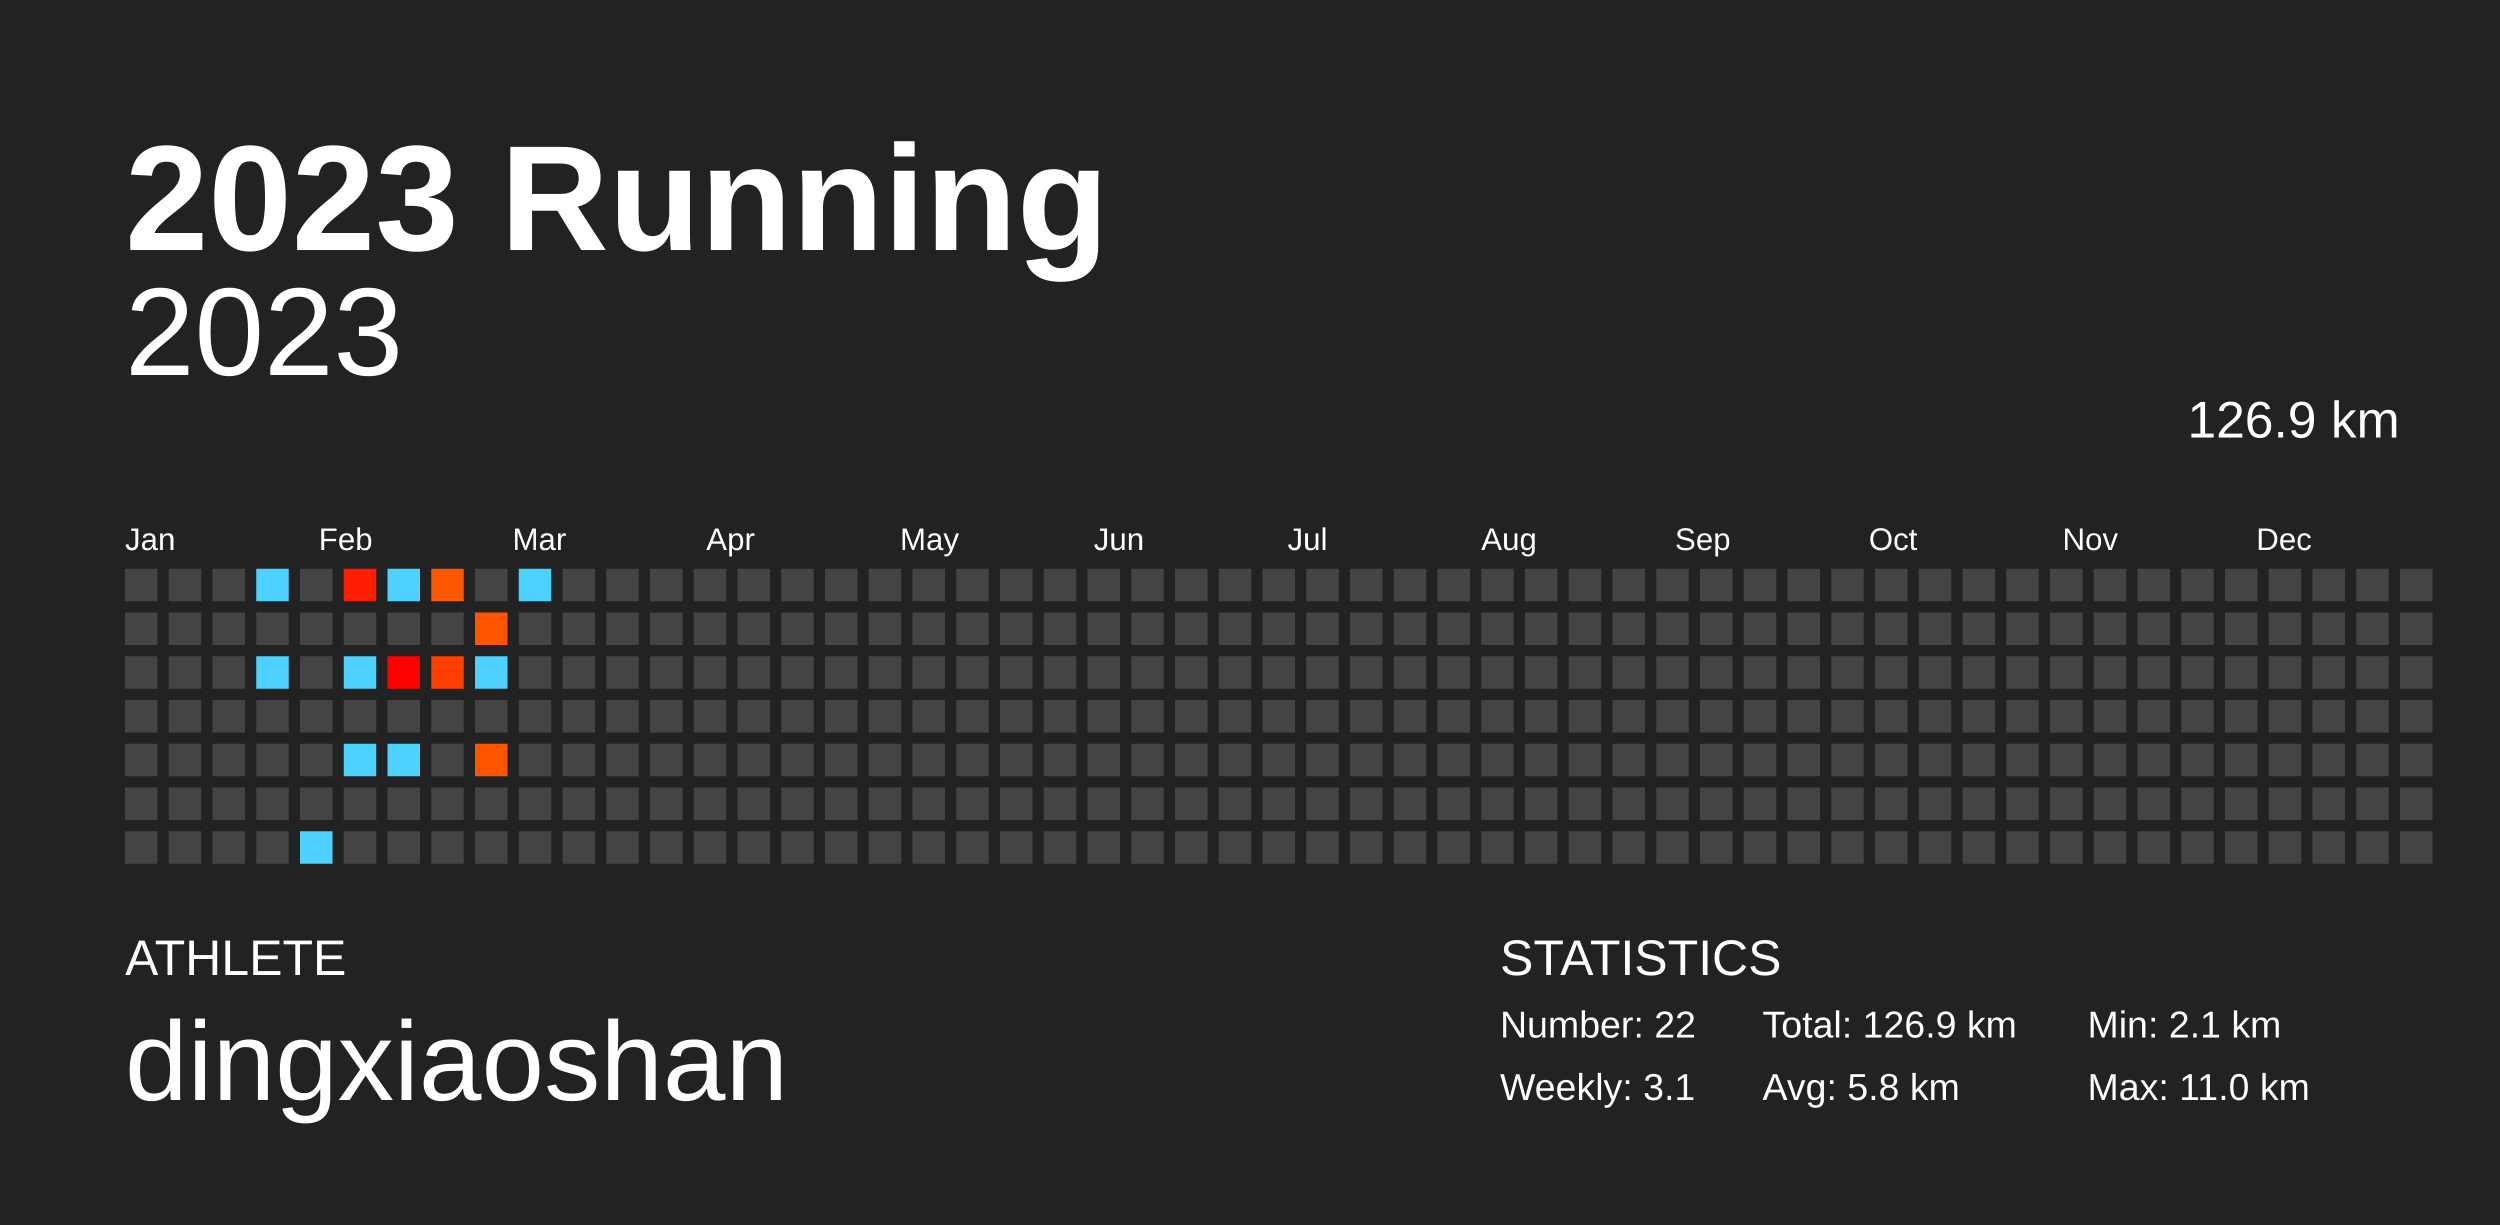
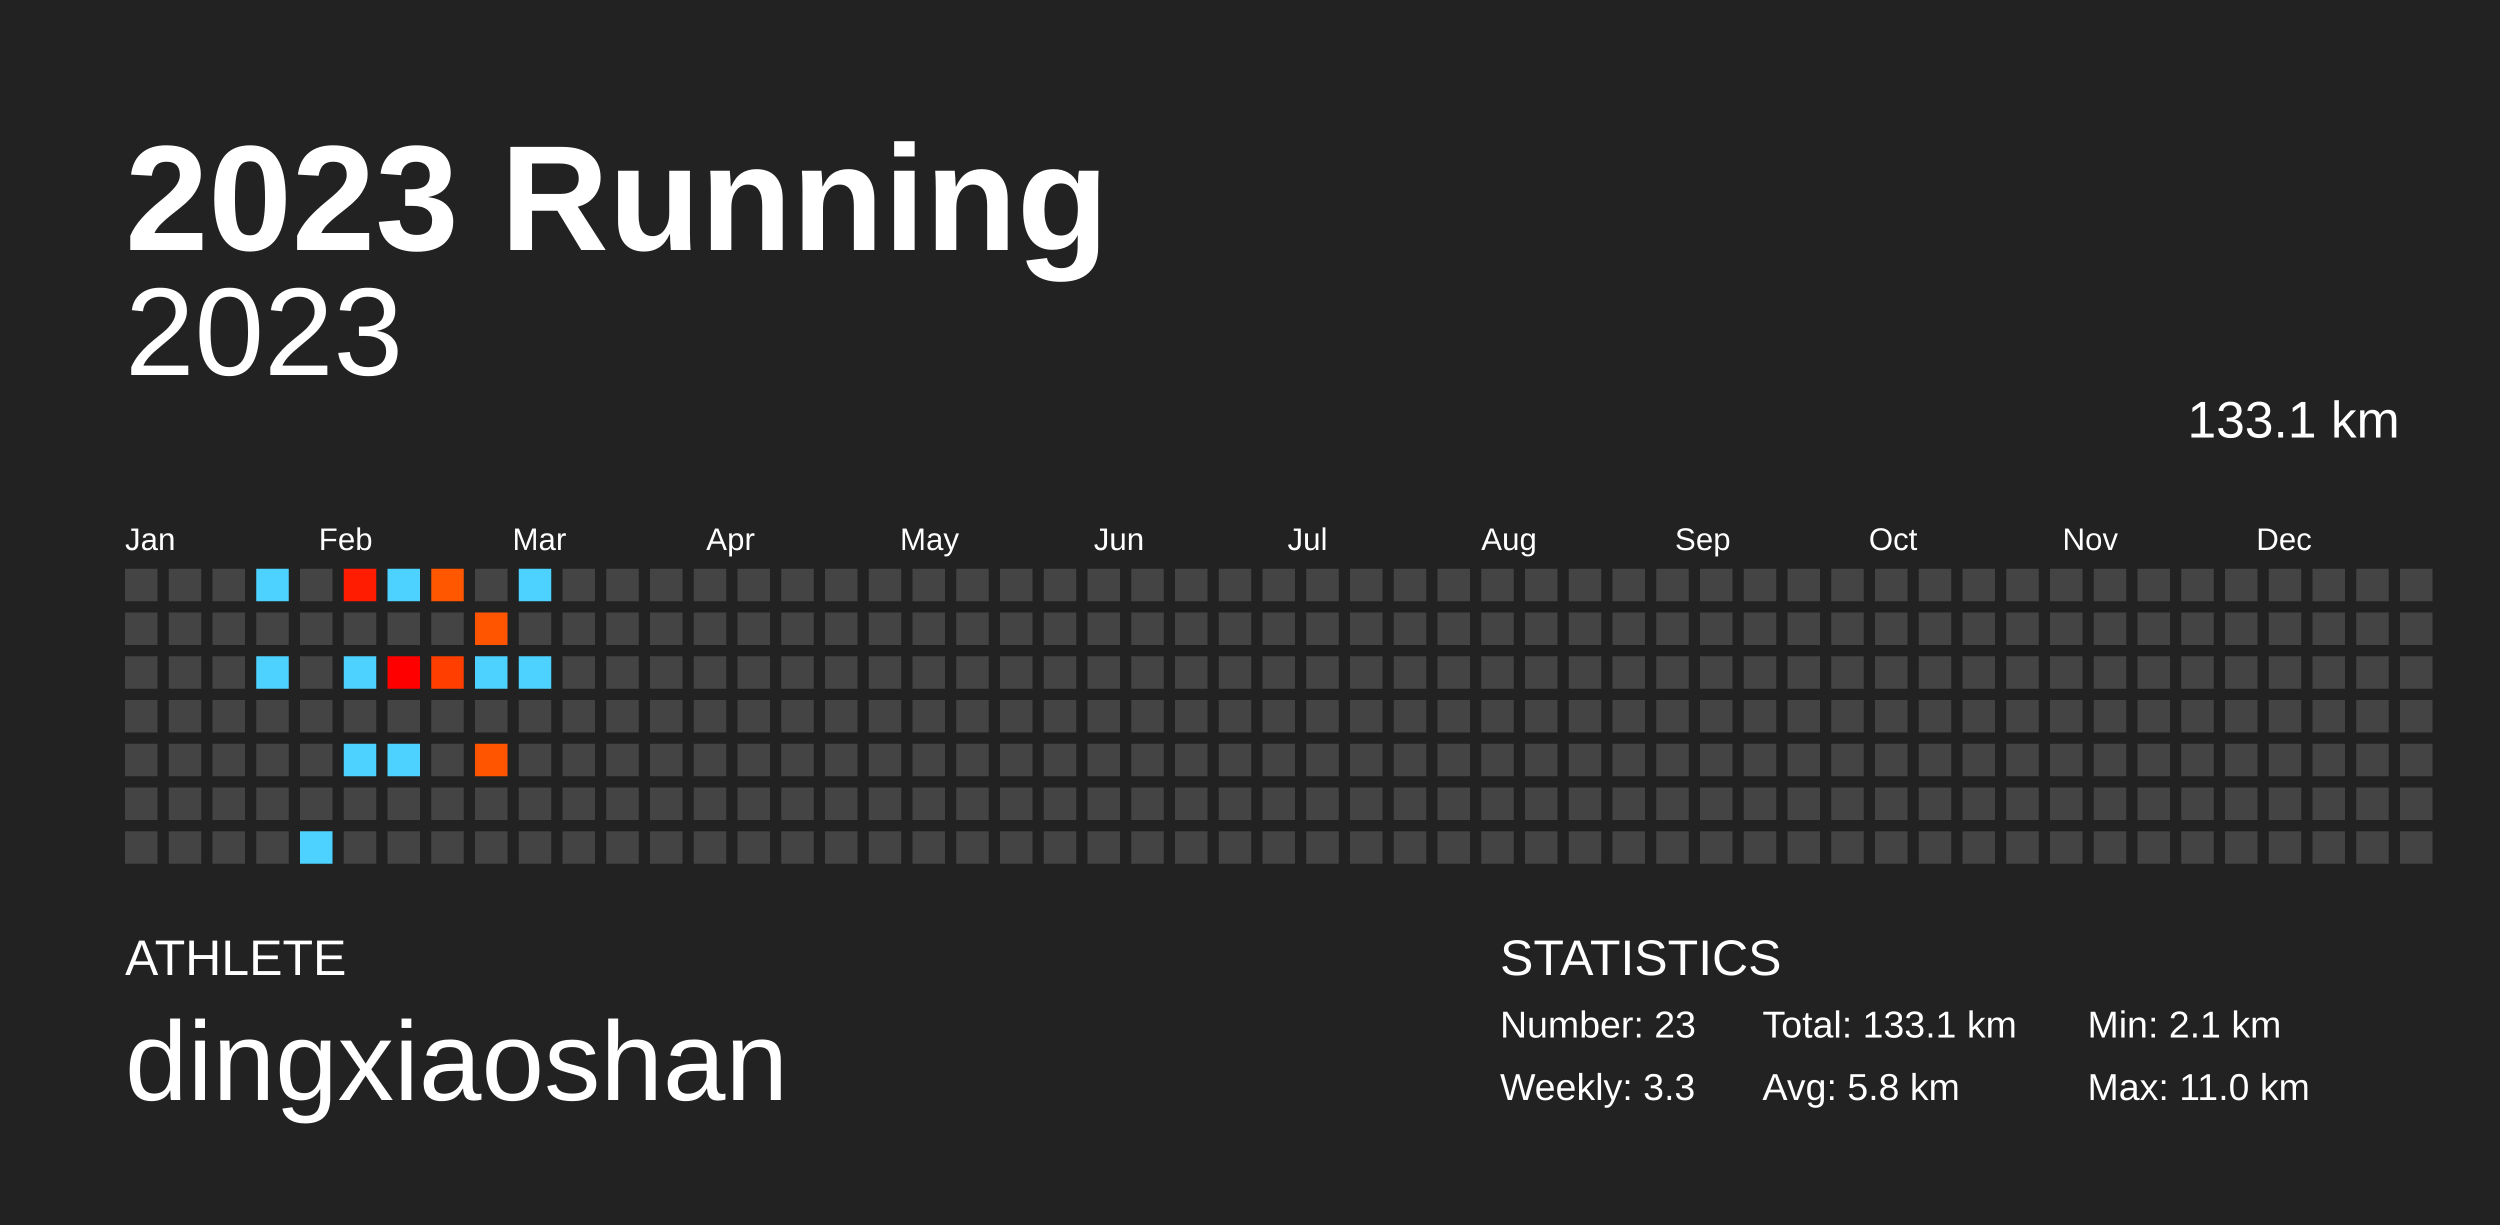
<svg xmlns="http://www.w3.org/2000/svg" baseProfile="full" height="98mm" version="1.1" viewBox="0,0,200,98" width="200mm">
  <defs />
  <rect fill="#222222" height="98" width="200" x="0" y="0" />
  <text fill="#FFFFFF" style="font-size:12px; font-family:Arial; font-weight:bold;" x="10" y="20">2023 Running</text>
  <text fill="#FFFFFF" style="font-size:4px; font-family:Arial" x="10" y="78">ATHLETE</text>
  <text fill="#FFFFFF" style="font-size:9px; font-family:Arial" x="10" y="88">dingxiaoshan</text>
  <text fill="#FFFFFF" style="font-size:4px; font-family:Arial" x="120" y="78">STATISTICS</text>
-   <text fill="#FFFFFF" style="font-size:3px; font-family:Arial" x="120" y="83">Number: 22</text>
-   <text fill="#FFFFFF" style="font-size:3px; font-family:Arial" x="120" y="88">Weekly: 3.1</text>
-   <text fill="#FFFFFF" style="font-size:3px; font-family:Arial" x="141" y="83">Total: 126.9 km</text>
+   <text fill="#FFFFFF" style="font-size:3px; font-family:Arial" x="120" y="83">Number: 23</text>
+   <text fill="#FFFFFF" style="font-size:3px; font-family:Arial" x="120" y="88">Weekly: 3.3</text>
+   <text fill="#FFFFFF" style="font-size:3px; font-family:Arial" x="141" y="83">Total: 133.1 km</text>
  <text fill="#FFFFFF" style="font-size:3px; font-family:Arial" x="141" y="88">Avg: 5.8 km</text>
  <text fill="#FFFFFF" style="font-size:3px; font-family:Arial" x="167" y="83">Min: 2.1 km</text>
  <text fill="#FFFFFF" style="font-size:3px; font-family:Arial" x="167" y="88">Max: 11.0 km</text>
  <text alignment-baseline="hanging" fill="#FFFFFF" style="font-size:10.0px; font-family:Arial;" x="10" y="30">2023</text>
-   <text alignment-baseline="hanging" fill="#FFFFFF" style="font-size:4.125px; font-family:Arial;" x="175" y="35">126.9 km</text>
+   <text alignment-baseline="hanging" fill="#FFFFFF" style="font-size:4.125px; font-family:Arial;" x="175" y="35">133.1 km</text>
  <text fill="#FFFFFF" style="font-size:2.5px; font-family:Arial" x="10.0" y="44">Jan</text>
  <text fill="#FFFFFF" style="font-size:2.5px; font-family:Arial" x="25.5" y="44">Feb</text>
  <text fill="#FFFFFF" style="font-size:2.5px; font-family:Arial" x="41.0" y="44">Mar</text>
  <text fill="#FFFFFF" style="font-size:2.5px; font-family:Arial" x="56.5" y="44">Apr</text>
  <text fill="#FFFFFF" style="font-size:2.5px; font-family:Arial" x="72.0" y="44">May</text>
  <text fill="#FFFFFF" style="font-size:2.5px; font-family:Arial" x="87.5" y="44">Jun</text>
  <text fill="#FFFFFF" style="font-size:2.5px; font-family:Arial" x="103.0" y="44">Jul</text>
  <text fill="#FFFFFF" style="font-size:2.5px; font-family:Arial" x="118.5" y="44">Aug</text>
  <text fill="#FFFFFF" style="font-size:2.5px; font-family:Arial" x="134.0" y="44">Sep</text>
  <text fill="#FFFFFF" style="font-size:2.5px; font-family:Arial" x="149.5" y="44">Oct</text>
  <text fill="#FFFFFF" style="font-size:2.5px; font-family:Arial" x="165.0" y="44">Nov</text>
  <text fill="#FFFFFF" style="font-size:2.5px; font-family:Arial" x="180.5" y="44">Dec</text>
  <rect fill="#444444" height="2.6" width="2.6" x="10.0" y="45.5" />
  <rect fill="#444444" height="2.6" width="2.6" x="10.0" y="49.0" />
  <rect fill="#444444" height="2.6" width="2.6" x="10.0" y="52.5" />
  <rect fill="#444444" height="2.6" width="2.6" x="10.0" y="56.0" />
  <rect fill="#444444" height="2.6" width="2.6" x="10.0" y="59.5" />
  <rect fill="#444444" height="2.6" width="2.6" x="10.0" y="63.0" />
  <rect fill="#444444" height="2.6" width="2.6" x="10.0" y="66.5" />
  <rect fill="#444444" height="2.6" width="2.6" x="13.5" y="45.5" />
  <rect fill="#444444" height="2.6" width="2.6" x="13.5" y="49.0" />
  <rect fill="#444444" height="2.6" width="2.6" x="13.5" y="52.5" />
  <rect fill="#444444" height="2.6" width="2.6" x="13.5" y="56.0" />
  <rect fill="#444444" height="2.6" width="2.6" x="13.5" y="59.5" />
  <rect fill="#444444" height="2.6" width="2.6" x="13.5" y="63.0" />
  <rect fill="#444444" height="2.6" width="2.6" x="13.5" y="66.5" />
  <rect fill="#444444" height="2.6" width="2.6" x="17.0" y="45.5" />
  <rect fill="#444444" height="2.6" width="2.6" x="17.0" y="49.0" />
  <rect fill="#444444" height="2.6" width="2.6" x="17.0" y="52.5" />
  <rect fill="#444444" height="2.6" width="2.6" x="17.0" y="56.0" />
  <rect fill="#444444" height="2.6" width="2.6" x="17.0" y="59.5" />
  <rect fill="#444444" height="2.6" width="2.6" x="17.0" y="63.0" />
  <rect fill="#444444" height="2.6" width="2.6" x="17.0" y="66.5" />
  <rect fill="#4dd2ff" height="2.6" width="2.6" x="20.5" y="45.5" />
  <rect fill="#444444" height="2.6" width="2.6" x="20.5" y="49.0" />
  <rect fill="#4dd2ff" height="2.6" width="2.6" x="20.5" y="52.5" />
  <rect fill="#444444" height="2.6" width="2.6" x="20.5" y="56.0" />
  <rect fill="#444444" height="2.6" width="2.6" x="20.5" y="59.5" />
  <rect fill="#444444" height="2.6" width="2.6" x="20.5" y="63.0" />
  <rect fill="#444444" height="2.6" width="2.6" x="20.5" y="66.5" />
  <rect fill="#444444" height="2.6" width="2.6" x="24.0" y="45.5" />
  <rect fill="#444444" height="2.6" width="2.6" x="24.0" y="49.0" />
  <rect fill="#444444" height="2.6" width="2.6" x="24.0" y="52.5" />
  <rect fill="#444444" height="2.6" width="2.6" x="24.0" y="56.0" />
  <rect fill="#444444" height="2.6" width="2.6" x="24.0" y="59.5" />
  <rect fill="#444444" height="2.6" width="2.6" x="24.0" y="63.0" />
  <rect fill="#4dd2ff" height="2.6" width="2.6" x="24.0" y="66.5" />
  <rect fill="#ff1c00" height="2.6" width="2.6" x="27.5" y="45.5" />
  <rect fill="#444444" height="2.6" width="2.6" x="27.5" y="49.0" />
  <rect fill="#4dd2ff" height="2.6" width="2.6" x="27.5" y="52.5" />
  <rect fill="#444444" height="2.6" width="2.6" x="27.5" y="56.0" />
  <rect fill="#4dd2ff" height="2.6" width="2.6" x="27.5" y="59.5" />
  <rect fill="#444444" height="2.6" width="2.6" x="27.5" y="63.0" />
  <rect fill="#444444" height="2.6" width="2.6" x="27.5" y="66.5" />
  <rect fill="#4dd2ff" height="2.6" width="2.6" x="31.0" y="45.5" />
  <rect fill="#444444" height="2.6" width="2.6" x="31.0" y="49.0" />
  <rect fill="#ff0000" height="2.6" width="2.6" x="31.0" y="52.5" />
  <rect fill="#444444" height="2.6" width="2.6" x="31.0" y="56.0" />
  <rect fill="#4dd2ff" height="2.6" width="2.6" x="31.0" y="59.5" />
  <rect fill="#444444" height="2.6" width="2.6" x="31.0" y="63.0" />
  <rect fill="#444444" height="2.6" width="2.6" x="31.0" y="66.5" />
  <rect fill="#ff5600" height="2.6" width="2.6" x="34.5" y="45.5" />
  <rect fill="#444444" height="2.6" width="2.6" x="34.5" y="49.0" />
  <rect fill="#ff3e00" height="2.6" width="2.6" x="34.5" y="52.5" />
  <rect fill="#444444" height="2.6" width="2.6" x="34.5" y="56.0" />
  <rect fill="#444444" height="2.6" width="2.6" x="34.5" y="59.5" />
  <rect fill="#444444" height="2.6" width="2.6" x="34.5" y="63.0" />
  <rect fill="#444444" height="2.6" width="2.6" x="34.5" y="66.5" />
  <rect fill="#444444" height="2.6" width="2.6" x="38.0" y="45.5" />
  <rect fill="#ff5500" height="2.6" width="2.6" x="38.0" y="49.0" />
  <rect fill="#4dd2ff" height="2.6" width="2.6" x="38.0" y="52.5" />
  <rect fill="#444444" height="2.6" width="2.6" x="38.0" y="56.0" />
  <rect fill="#ff5400" height="2.6" width="2.6" x="38.0" y="59.5" />
  <rect fill="#444444" height="2.6" width="2.6" x="38.0" y="63.0" />
  <rect fill="#444444" height="2.6" width="2.6" x="38.0" y="66.5" />
  <rect fill="#4dd2ff" height="2.6" width="2.6" x="41.5" y="45.5" />
  <rect fill="#444444" height="2.6" width="2.6" x="41.5" y="49.0" />
-   <rect fill="#444444" height="2.6" width="2.6" x="41.5" y="52.5" />
+   <rect fill="#4dd2ff" height="2.6" width="2.6" x="41.5" y="52.5" />
  <rect fill="#444444" height="2.6" width="2.6" x="41.5" y="56.0" />
  <rect fill="#444444" height="2.6" width="2.6" x="41.5" y="59.5" />
  <rect fill="#444444" height="2.6" width="2.6" x="41.5" y="63.0" />
  <rect fill="#444444" height="2.6" width="2.6" x="41.5" y="66.5" />
  <rect fill="#444444" height="2.6" width="2.6" x="45.0" y="45.5" />
  <rect fill="#444444" height="2.6" width="2.6" x="45.0" y="49.0" />
  <rect fill="#444444" height="2.6" width="2.6" x="45.0" y="52.5" />
  <rect fill="#444444" height="2.6" width="2.6" x="45.0" y="56.0" />
  <rect fill="#444444" height="2.6" width="2.6" x="45.0" y="59.5" />
  <rect fill="#444444" height="2.6" width="2.6" x="45.0" y="63.0" />
  <rect fill="#444444" height="2.6" width="2.6" x="45.0" y="66.5" />
  <rect fill="#444444" height="2.6" width="2.6" x="48.5" y="45.5" />
  <rect fill="#444444" height="2.6" width="2.6" x="48.5" y="49.0" />
  <rect fill="#444444" height="2.6" width="2.6" x="48.5" y="52.5" />
  <rect fill="#444444" height="2.6" width="2.6" x="48.5" y="56.0" />
  <rect fill="#444444" height="2.6" width="2.6" x="48.5" y="59.5" />
  <rect fill="#444444" height="2.6" width="2.6" x="48.5" y="63.0" />
  <rect fill="#444444" height="2.6" width="2.6" x="48.5" y="66.5" />
  <rect fill="#444444" height="2.6" width="2.6" x="52.0" y="45.5" />
  <rect fill="#444444" height="2.6" width="2.6" x="52.0" y="49.0" />
  <rect fill="#444444" height="2.6" width="2.6" x="52.0" y="52.5" />
  <rect fill="#444444" height="2.6" width="2.6" x="52.0" y="56.0" />
  <rect fill="#444444" height="2.6" width="2.6" x="52.0" y="59.5" />
  <rect fill="#444444" height="2.6" width="2.6" x="52.0" y="63.0" />
  <rect fill="#444444" height="2.6" width="2.6" x="52.0" y="66.5" />
  <rect fill="#444444" height="2.6" width="2.6" x="55.5" y="45.5" />
  <rect fill="#444444" height="2.6" width="2.6" x="55.5" y="49.0" />
  <rect fill="#444444" height="2.6" width="2.6" x="55.5" y="52.5" />
  <rect fill="#444444" height="2.6" width="2.6" x="55.5" y="56.0" />
  <rect fill="#444444" height="2.6" width="2.6" x="55.5" y="59.5" />
  <rect fill="#444444" height="2.6" width="2.6" x="55.5" y="63.0" />
  <rect fill="#444444" height="2.6" width="2.6" x="55.5" y="66.5" />
  <rect fill="#444444" height="2.6" width="2.6" x="59.0" y="45.5" />
  <rect fill="#444444" height="2.6" width="2.6" x="59.0" y="49.0" />
  <rect fill="#444444" height="2.6" width="2.6" x="59.0" y="52.5" />
  <rect fill="#444444" height="2.6" width="2.6" x="59.0" y="56.0" />
  <rect fill="#444444" height="2.6" width="2.6" x="59.0" y="59.5" />
  <rect fill="#444444" height="2.6" width="2.6" x="59.0" y="63.0" />
  <rect fill="#444444" height="2.6" width="2.6" x="59.0" y="66.5" />
  <rect fill="#444444" height="2.6" width="2.6" x="62.5" y="45.5" />
  <rect fill="#444444" height="2.6" width="2.6" x="62.5" y="49.0" />
  <rect fill="#444444" height="2.6" width="2.6" x="62.5" y="52.5" />
  <rect fill="#444444" height="2.6" width="2.6" x="62.5" y="56.0" />
  <rect fill="#444444" height="2.6" width="2.6" x="62.5" y="59.5" />
  <rect fill="#444444" height="2.6" width="2.6" x="62.5" y="63.0" />
  <rect fill="#444444" height="2.6" width="2.6" x="62.5" y="66.5" />
  <rect fill="#444444" height="2.6" width="2.6" x="66.0" y="45.5" />
  <rect fill="#444444" height="2.6" width="2.6" x="66.0" y="49.0" />
  <rect fill="#444444" height="2.6" width="2.6" x="66.0" y="52.5" />
  <rect fill="#444444" height="2.6" width="2.6" x="66.0" y="56.0" />
  <rect fill="#444444" height="2.6" width="2.6" x="66.0" y="59.5" />
  <rect fill="#444444" height="2.6" width="2.6" x="66.0" y="63.0" />
  <rect fill="#444444" height="2.6" width="2.6" x="66.0" y="66.5" />
  <rect fill="#444444" height="2.6" width="2.6" x="69.5" y="45.5" />
  <rect fill="#444444" height="2.6" width="2.6" x="69.5" y="49.0" />
  <rect fill="#444444" height="2.6" width="2.6" x="69.5" y="52.5" />
  <rect fill="#444444" height="2.6" width="2.6" x="69.5" y="56.0" />
  <rect fill="#444444" height="2.6" width="2.6" x="69.5" y="59.5" />
  <rect fill="#444444" height="2.6" width="2.6" x="69.5" y="63.0" />
  <rect fill="#444444" height="2.6" width="2.6" x="69.5" y="66.5" />
  <rect fill="#444444" height="2.6" width="2.6" x="73.0" y="45.5" />
  <rect fill="#444444" height="2.6" width="2.6" x="73.0" y="49.0" />
  <rect fill="#444444" height="2.6" width="2.6" x="73.0" y="52.5" />
  <rect fill="#444444" height="2.6" width="2.6" x="73.0" y="56.0" />
  <rect fill="#444444" height="2.6" width="2.6" x="73.0" y="59.5" />
  <rect fill="#444444" height="2.6" width="2.6" x="73.0" y="63.0" />
  <rect fill="#444444" height="2.6" width="2.6" x="73.0" y="66.5" />
  <rect fill="#444444" height="2.6" width="2.6" x="76.5" y="45.5" />
  <rect fill="#444444" height="2.6" width="2.6" x="76.5" y="49.0" />
  <rect fill="#444444" height="2.6" width="2.6" x="76.5" y="52.5" />
  <rect fill="#444444" height="2.6" width="2.6" x="76.5" y="56.0" />
  <rect fill="#444444" height="2.6" width="2.6" x="76.5" y="59.5" />
  <rect fill="#444444" height="2.6" width="2.6" x="76.5" y="63.0" />
  <rect fill="#444444" height="2.6" width="2.6" x="76.5" y="66.5" />
  <rect fill="#444444" height="2.6" width="2.6" x="80.0" y="45.5" />
  <rect fill="#444444" height="2.6" width="2.6" x="80.0" y="49.0" />
  <rect fill="#444444" height="2.6" width="2.6" x="80.0" y="52.5" />
  <rect fill="#444444" height="2.6" width="2.6" x="80.0" y="56.0" />
  <rect fill="#444444" height="2.6" width="2.6" x="80.0" y="59.5" />
  <rect fill="#444444" height="2.6" width="2.6" x="80.0" y="63.0" />
  <rect fill="#444444" height="2.6" width="2.6" x="80.0" y="66.5" />
  <rect fill="#444444" height="2.6" width="2.6" x="83.5" y="45.5" />
  <rect fill="#444444" height="2.6" width="2.6" x="83.5" y="49.0" />
  <rect fill="#444444" height="2.6" width="2.6" x="83.5" y="52.5" />
  <rect fill="#444444" height="2.6" width="2.6" x="83.5" y="56.0" />
  <rect fill="#444444" height="2.6" width="2.6" x="83.5" y="59.5" />
  <rect fill="#444444" height="2.6" width="2.6" x="83.5" y="63.0" />
  <rect fill="#444444" height="2.6" width="2.6" x="83.5" y="66.5" />
  <rect fill="#444444" height="2.6" width="2.6" x="87.0" y="45.5" />
  <rect fill="#444444" height="2.6" width="2.6" x="87.0" y="49.0" />
  <rect fill="#444444" height="2.6" width="2.6" x="87.0" y="52.5" />
  <rect fill="#444444" height="2.6" width="2.6" x="87.0" y="56.0" />
  <rect fill="#444444" height="2.6" width="2.6" x="87.0" y="59.5" />
  <rect fill="#444444" height="2.6" width="2.6" x="87.0" y="63.0" />
  <rect fill="#444444" height="2.6" width="2.6" x="87.0" y="66.5" />
  <rect fill="#444444" height="2.6" width="2.6" x="90.5" y="45.5" />
  <rect fill="#444444" height="2.6" width="2.6" x="90.5" y="49.0" />
  <rect fill="#444444" height="2.6" width="2.6" x="90.5" y="52.5" />
  <rect fill="#444444" height="2.6" width="2.6" x="90.5" y="56.0" />
  <rect fill="#444444" height="2.6" width="2.6" x="90.5" y="59.5" />
  <rect fill="#444444" height="2.6" width="2.6" x="90.5" y="63.0" />
  <rect fill="#444444" height="2.6" width="2.6" x="90.5" y="66.5" />
  <rect fill="#444444" height="2.6" width="2.6" x="94.0" y="45.5" />
  <rect fill="#444444" height="2.6" width="2.6" x="94.0" y="49.0" />
  <rect fill="#444444" height="2.6" width="2.6" x="94.0" y="52.5" />
  <rect fill="#444444" height="2.6" width="2.6" x="94.0" y="56.0" />
  <rect fill="#444444" height="2.6" width="2.6" x="94.0" y="59.5" />
  <rect fill="#444444" height="2.6" width="2.6" x="94.0" y="63.0" />
  <rect fill="#444444" height="2.6" width="2.6" x="94.0" y="66.5" />
  <rect fill="#444444" height="2.6" width="2.6" x="97.5" y="45.5" />
  <rect fill="#444444" height="2.6" width="2.6" x="97.5" y="49.0" />
  <rect fill="#444444" height="2.6" width="2.6" x="97.5" y="52.5" />
  <rect fill="#444444" height="2.6" width="2.6" x="97.5" y="56.0" />
  <rect fill="#444444" height="2.6" width="2.6" x="97.5" y="59.5" />
  <rect fill="#444444" height="2.6" width="2.6" x="97.5" y="63.0" />
  <rect fill="#444444" height="2.6" width="2.6" x="97.5" y="66.5" />
  <rect fill="#444444" height="2.6" width="2.6" x="101.0" y="45.5" />
  <rect fill="#444444" height="2.6" width="2.6" x="101.0" y="49.0" />
  <rect fill="#444444" height="2.6" width="2.6" x="101.0" y="52.5" />
  <rect fill="#444444" height="2.6" width="2.6" x="101.0" y="56.0" />
  <rect fill="#444444" height="2.6" width="2.6" x="101.0" y="59.5" />
  <rect fill="#444444" height="2.6" width="2.6" x="101.0" y="63.0" />
  <rect fill="#444444" height="2.6" width="2.6" x="101.0" y="66.5" />
  <rect fill="#444444" height="2.6" width="2.6" x="104.5" y="45.5" />
  <rect fill="#444444" height="2.6" width="2.6" x="104.5" y="49.0" />
  <rect fill="#444444" height="2.6" width="2.6" x="104.5" y="52.5" />
  <rect fill="#444444" height="2.6" width="2.6" x="104.5" y="56.0" />
  <rect fill="#444444" height="2.6" width="2.6" x="104.5" y="59.5" />
  <rect fill="#444444" height="2.6" width="2.6" x="104.5" y="63.0" />
  <rect fill="#444444" height="2.6" width="2.6" x="104.5" y="66.5" />
  <rect fill="#444444" height="2.6" width="2.6" x="108.0" y="45.5" />
  <rect fill="#444444" height="2.6" width="2.6" x="108.0" y="49.0" />
  <rect fill="#444444" height="2.6" width="2.6" x="108.0" y="52.5" />
  <rect fill="#444444" height="2.6" width="2.6" x="108.0" y="56.0" />
  <rect fill="#444444" height="2.6" width="2.6" x="108.0" y="59.5" />
  <rect fill="#444444" height="2.6" width="2.6" x="108.0" y="63.0" />
  <rect fill="#444444" height="2.6" width="2.6" x="108.0" y="66.5" />
  <rect fill="#444444" height="2.6" width="2.6" x="111.5" y="45.5" />
  <rect fill="#444444" height="2.6" width="2.6" x="111.5" y="49.0" />
  <rect fill="#444444" height="2.6" width="2.6" x="111.5" y="52.5" />
  <rect fill="#444444" height="2.6" width="2.6" x="111.5" y="56.0" />
  <rect fill="#444444" height="2.6" width="2.6" x="111.5" y="59.5" />
  <rect fill="#444444" height="2.6" width="2.6" x="111.5" y="63.0" />
  <rect fill="#444444" height="2.6" width="2.6" x="111.5" y="66.5" />
  <rect fill="#444444" height="2.6" width="2.6" x="115.0" y="45.5" />
  <rect fill="#444444" height="2.6" width="2.6" x="115.0" y="49.0" />
  <rect fill="#444444" height="2.6" width="2.6" x="115.0" y="52.5" />
  <rect fill="#444444" height="2.6" width="2.6" x="115.0" y="56.0" />
  <rect fill="#444444" height="2.6" width="2.6" x="115.0" y="59.5" />
  <rect fill="#444444" height="2.6" width="2.6" x="115.0" y="63.0" />
  <rect fill="#444444" height="2.6" width="2.6" x="115.0" y="66.5" />
  <rect fill="#444444" height="2.6" width="2.6" x="118.5" y="45.5" />
  <rect fill="#444444" height="2.6" width="2.6" x="118.5" y="49.0" />
  <rect fill="#444444" height="2.6" width="2.6" x="118.5" y="52.5" />
  <rect fill="#444444" height="2.6" width="2.6" x="118.5" y="56.0" />
  <rect fill="#444444" height="2.6" width="2.6" x="118.5" y="59.5" />
  <rect fill="#444444" height="2.6" width="2.6" x="118.5" y="63.0" />
  <rect fill="#444444" height="2.6" width="2.6" x="118.5" y="66.5" />
  <rect fill="#444444" height="2.6" width="2.6" x="122.0" y="45.5" />
  <rect fill="#444444" height="2.6" width="2.6" x="122.0" y="49.0" />
  <rect fill="#444444" height="2.6" width="2.6" x="122.0" y="52.5" />
  <rect fill="#444444" height="2.6" width="2.6" x="122.0" y="56.0" />
  <rect fill="#444444" height="2.6" width="2.6" x="122.0" y="59.5" />
  <rect fill="#444444" height="2.6" width="2.6" x="122.0" y="63.0" />
  <rect fill="#444444" height="2.6" width="2.6" x="122.0" y="66.5" />
  <rect fill="#444444" height="2.6" width="2.6" x="125.5" y="45.5" />
  <rect fill="#444444" height="2.6" width="2.6" x="125.5" y="49.0" />
  <rect fill="#444444" height="2.6" width="2.6" x="125.5" y="52.5" />
  <rect fill="#444444" height="2.6" width="2.6" x="125.5" y="56.0" />
  <rect fill="#444444" height="2.6" width="2.6" x="125.5" y="59.5" />
  <rect fill="#444444" height="2.6" width="2.6" x="125.5" y="63.0" />
  <rect fill="#444444" height="2.6" width="2.6" x="125.5" y="66.5" />
  <rect fill="#444444" height="2.6" width="2.6" x="129.0" y="45.5" />
  <rect fill="#444444" height="2.6" width="2.6" x="129.0" y="49.0" />
  <rect fill="#444444" height="2.6" width="2.6" x="129.0" y="52.5" />
  <rect fill="#444444" height="2.6" width="2.6" x="129.0" y="56.0" />
  <rect fill="#444444" height="2.6" width="2.6" x="129.0" y="59.5" />
  <rect fill="#444444" height="2.6" width="2.6" x="129.0" y="63.0" />
  <rect fill="#444444" height="2.6" width="2.6" x="129.0" y="66.5" />
  <rect fill="#444444" height="2.6" width="2.6" x="132.5" y="45.5" />
  <rect fill="#444444" height="2.6" width="2.6" x="132.5" y="49.0" />
  <rect fill="#444444" height="2.6" width="2.6" x="132.5" y="52.5" />
  <rect fill="#444444" height="2.6" width="2.6" x="132.5" y="56.0" />
  <rect fill="#444444" height="2.6" width="2.6" x="132.5" y="59.5" />
  <rect fill="#444444" height="2.6" width="2.6" x="132.5" y="63.0" />
  <rect fill="#444444" height="2.6" width="2.6" x="132.5" y="66.5" />
  <rect fill="#444444" height="2.6" width="2.6" x="136.0" y="45.5" />
  <rect fill="#444444" height="2.6" width="2.6" x="136.0" y="49.0" />
  <rect fill="#444444" height="2.6" width="2.6" x="136.0" y="52.5" />
  <rect fill="#444444" height="2.6" width="2.6" x="136.0" y="56.0" />
  <rect fill="#444444" height="2.6" width="2.6" x="136.0" y="59.5" />
  <rect fill="#444444" height="2.6" width="2.6" x="136.0" y="63.0" />
  <rect fill="#444444" height="2.6" width="2.6" x="136.0" y="66.5" />
  <rect fill="#444444" height="2.6" width="2.6" x="139.5" y="45.5" />
  <rect fill="#444444" height="2.6" width="2.6" x="139.5" y="49.0" />
  <rect fill="#444444" height="2.6" width="2.6" x="139.5" y="52.5" />
  <rect fill="#444444" height="2.6" width="2.6" x="139.5" y="56.0" />
  <rect fill="#444444" height="2.6" width="2.6" x="139.5" y="59.5" />
  <rect fill="#444444" height="2.6" width="2.6" x="139.5" y="63.0" />
  <rect fill="#444444" height="2.6" width="2.6" x="139.5" y="66.5" />
  <rect fill="#444444" height="2.6" width="2.6" x="143.0" y="45.5" />
  <rect fill="#444444" height="2.6" width="2.6" x="143.0" y="49.0" />
  <rect fill="#444444" height="2.6" width="2.6" x="143.0" y="52.5" />
  <rect fill="#444444" height="2.6" width="2.6" x="143.0" y="56.0" />
  <rect fill="#444444" height="2.6" width="2.6" x="143.0" y="59.5" />
  <rect fill="#444444" height="2.6" width="2.6" x="143.0" y="63.0" />
  <rect fill="#444444" height="2.6" width="2.6" x="143.0" y="66.5" />
  <rect fill="#444444" height="2.6" width="2.6" x="146.5" y="45.5" />
  <rect fill="#444444" height="2.6" width="2.6" x="146.5" y="49.0" />
  <rect fill="#444444" height="2.6" width="2.6" x="146.5" y="52.5" />
  <rect fill="#444444" height="2.6" width="2.6" x="146.5" y="56.0" />
  <rect fill="#444444" height="2.6" width="2.6" x="146.5" y="59.5" />
  <rect fill="#444444" height="2.6" width="2.6" x="146.5" y="63.0" />
  <rect fill="#444444" height="2.6" width="2.6" x="146.5" y="66.5" />
  <rect fill="#444444" height="2.6" width="2.6" x="150.0" y="45.5" />
  <rect fill="#444444" height="2.6" width="2.6" x="150.0" y="49.0" />
  <rect fill="#444444" height="2.6" width="2.6" x="150.0" y="52.5" />
  <rect fill="#444444" height="2.6" width="2.6" x="150.0" y="56.0" />
  <rect fill="#444444" height="2.6" width="2.6" x="150.0" y="59.5" />
  <rect fill="#444444" height="2.6" width="2.6" x="150.0" y="63.0" />
  <rect fill="#444444" height="2.6" width="2.6" x="150.0" y="66.5" />
  <rect fill="#444444" height="2.6" width="2.6" x="153.5" y="45.5" />
  <rect fill="#444444" height="2.6" width="2.6" x="153.5" y="49.0" />
  <rect fill="#444444" height="2.6" width="2.6" x="153.5" y="52.5" />
  <rect fill="#444444" height="2.6" width="2.6" x="153.5" y="56.0" />
  <rect fill="#444444" height="2.6" width="2.6" x="153.5" y="59.5" />
  <rect fill="#444444" height="2.6" width="2.6" x="153.5" y="63.0" />
  <rect fill="#444444" height="2.6" width="2.6" x="153.5" y="66.5" />
  <rect fill="#444444" height="2.6" width="2.6" x="157.0" y="45.5" />
  <rect fill="#444444" height="2.6" width="2.6" x="157.0" y="49.0" />
  <rect fill="#444444" height="2.6" width="2.6" x="157.0" y="52.5" />
  <rect fill="#444444" height="2.6" width="2.6" x="157.0" y="56.0" />
  <rect fill="#444444" height="2.6" width="2.6" x="157.0" y="59.5" />
  <rect fill="#444444" height="2.6" width="2.6" x="157.0" y="63.0" />
  <rect fill="#444444" height="2.6" width="2.6" x="157.0" y="66.5" />
  <rect fill="#444444" height="2.6" width="2.6" x="160.5" y="45.5" />
  <rect fill="#444444" height="2.6" width="2.6" x="160.5" y="49.0" />
  <rect fill="#444444" height="2.6" width="2.6" x="160.5" y="52.5" />
  <rect fill="#444444" height="2.6" width="2.6" x="160.5" y="56.0" />
  <rect fill="#444444" height="2.6" width="2.6" x="160.5" y="59.5" />
  <rect fill="#444444" height="2.6" width="2.6" x="160.5" y="63.0" />
  <rect fill="#444444" height="2.6" width="2.6" x="160.5" y="66.5" />
  <rect fill="#444444" height="2.6" width="2.6" x="164.0" y="45.5" />
  <rect fill="#444444" height="2.6" width="2.6" x="164.0" y="49.0" />
  <rect fill="#444444" height="2.6" width="2.6" x="164.0" y="52.5" />
  <rect fill="#444444" height="2.6" width="2.6" x="164.0" y="56.0" />
  <rect fill="#444444" height="2.6" width="2.6" x="164.0" y="59.5" />
  <rect fill="#444444" height="2.6" width="2.6" x="164.0" y="63.0" />
  <rect fill="#444444" height="2.6" width="2.6" x="164.0" y="66.5" />
  <rect fill="#444444" height="2.6" width="2.6" x="167.5" y="45.5" />
  <rect fill="#444444" height="2.6" width="2.6" x="167.5" y="49.0" />
  <rect fill="#444444" height="2.6" width="2.6" x="167.5" y="52.5" />
  <rect fill="#444444" height="2.6" width="2.6" x="167.5" y="56.0" />
  <rect fill="#444444" height="2.6" width="2.6" x="167.5" y="59.5" />
  <rect fill="#444444" height="2.6" width="2.6" x="167.5" y="63.0" />
  <rect fill="#444444" height="2.6" width="2.6" x="167.5" y="66.5" />
  <rect fill="#444444" height="2.6" width="2.6" x="171.0" y="45.5" />
  <rect fill="#444444" height="2.6" width="2.6" x="171.0" y="49.0" />
  <rect fill="#444444" height="2.6" width="2.6" x="171.0" y="52.5" />
  <rect fill="#444444" height="2.6" width="2.6" x="171.0" y="56.0" />
  <rect fill="#444444" height="2.6" width="2.6" x="171.0" y="59.5" />
  <rect fill="#444444" height="2.6" width="2.6" x="171.0" y="63.0" />
  <rect fill="#444444" height="2.6" width="2.6" x="171.0" y="66.5" />
  <rect fill="#444444" height="2.6" width="2.6" x="174.5" y="45.5" />
  <rect fill="#444444" height="2.6" width="2.6" x="174.5" y="49.0" />
  <rect fill="#444444" height="2.6" width="2.6" x="174.5" y="52.5" />
  <rect fill="#444444" height="2.6" width="2.6" x="174.5" y="56.0" />
  <rect fill="#444444" height="2.6" width="2.6" x="174.5" y="59.5" />
  <rect fill="#444444" height="2.6" width="2.6" x="174.5" y="63.0" />
  <rect fill="#444444" height="2.6" width="2.6" x="174.5" y="66.5" />
  <rect fill="#444444" height="2.6" width="2.6" x="178.0" y="45.5" />
  <rect fill="#444444" height="2.6" width="2.6" x="178.0" y="49.0" />
  <rect fill="#444444" height="2.6" width="2.6" x="178.0" y="52.5" />
  <rect fill="#444444" height="2.6" width="2.6" x="178.0" y="56.0" />
  <rect fill="#444444" height="2.6" width="2.6" x="178.0" y="59.5" />
  <rect fill="#444444" height="2.6" width="2.6" x="178.0" y="63.0" />
  <rect fill="#444444" height="2.6" width="2.6" x="178.0" y="66.5" />
  <rect fill="#444444" height="2.6" width="2.6" x="181.5" y="45.5" />
  <rect fill="#444444" height="2.6" width="2.6" x="181.5" y="49.0" />
  <rect fill="#444444" height="2.6" width="2.6" x="181.5" y="52.5" />
  <rect fill="#444444" height="2.6" width="2.6" x="181.5" y="56.0" />
  <rect fill="#444444" height="2.6" width="2.6" x="181.5" y="59.5" />
  <rect fill="#444444" height="2.6" width="2.6" x="181.5" y="63.0" />
  <rect fill="#444444" height="2.6" width="2.6" x="181.5" y="66.5" />
  <rect fill="#444444" height="2.6" width="2.6" x="185.0" y="45.5" />
  <rect fill="#444444" height="2.6" width="2.6" x="185.0" y="49.0" />
  <rect fill="#444444" height="2.6" width="2.6" x="185.0" y="52.5" />
  <rect fill="#444444" height="2.6" width="2.6" x="185.0" y="56.0" />
  <rect fill="#444444" height="2.6" width="2.6" x="185.0" y="59.5" />
  <rect fill="#444444" height="2.6" width="2.6" x="185.0" y="63.0" />
  <rect fill="#444444" height="2.6" width="2.6" x="185.0" y="66.5" />
  <rect fill="#444444" height="2.6" width="2.6" x="188.5" y="45.5" />
  <rect fill="#444444" height="2.6" width="2.6" x="188.5" y="49.0" />
  <rect fill="#444444" height="2.6" width="2.6" x="188.5" y="52.5" />
  <rect fill="#444444" height="2.6" width="2.6" x="188.5" y="56.0" />
  <rect fill="#444444" height="2.6" width="2.6" x="188.5" y="59.5" />
  <rect fill="#444444" height="2.6" width="2.6" x="188.5" y="63.0" />
  <rect fill="#444444" height="2.6" width="2.6" x="188.5" y="66.5" />
  <rect fill="#444444" height="2.6" width="2.6" x="192.0" y="45.5" />
  <rect fill="#444444" height="2.6" width="2.6" x="192.0" y="49.0" />
  <rect fill="#444444" height="2.6" width="2.6" x="192.0" y="52.5" />
  <rect fill="#444444" height="2.6" width="2.6" x="192.0" y="56.0" />
  <rect fill="#444444" height="2.6" width="2.6" x="192.0" y="59.5" />
  <rect fill="#444444" height="2.6" width="2.6" x="192.0" y="63.0" />
  <rect fill="#444444" height="2.6" width="2.6" x="192.0" y="66.5" />
</svg>
